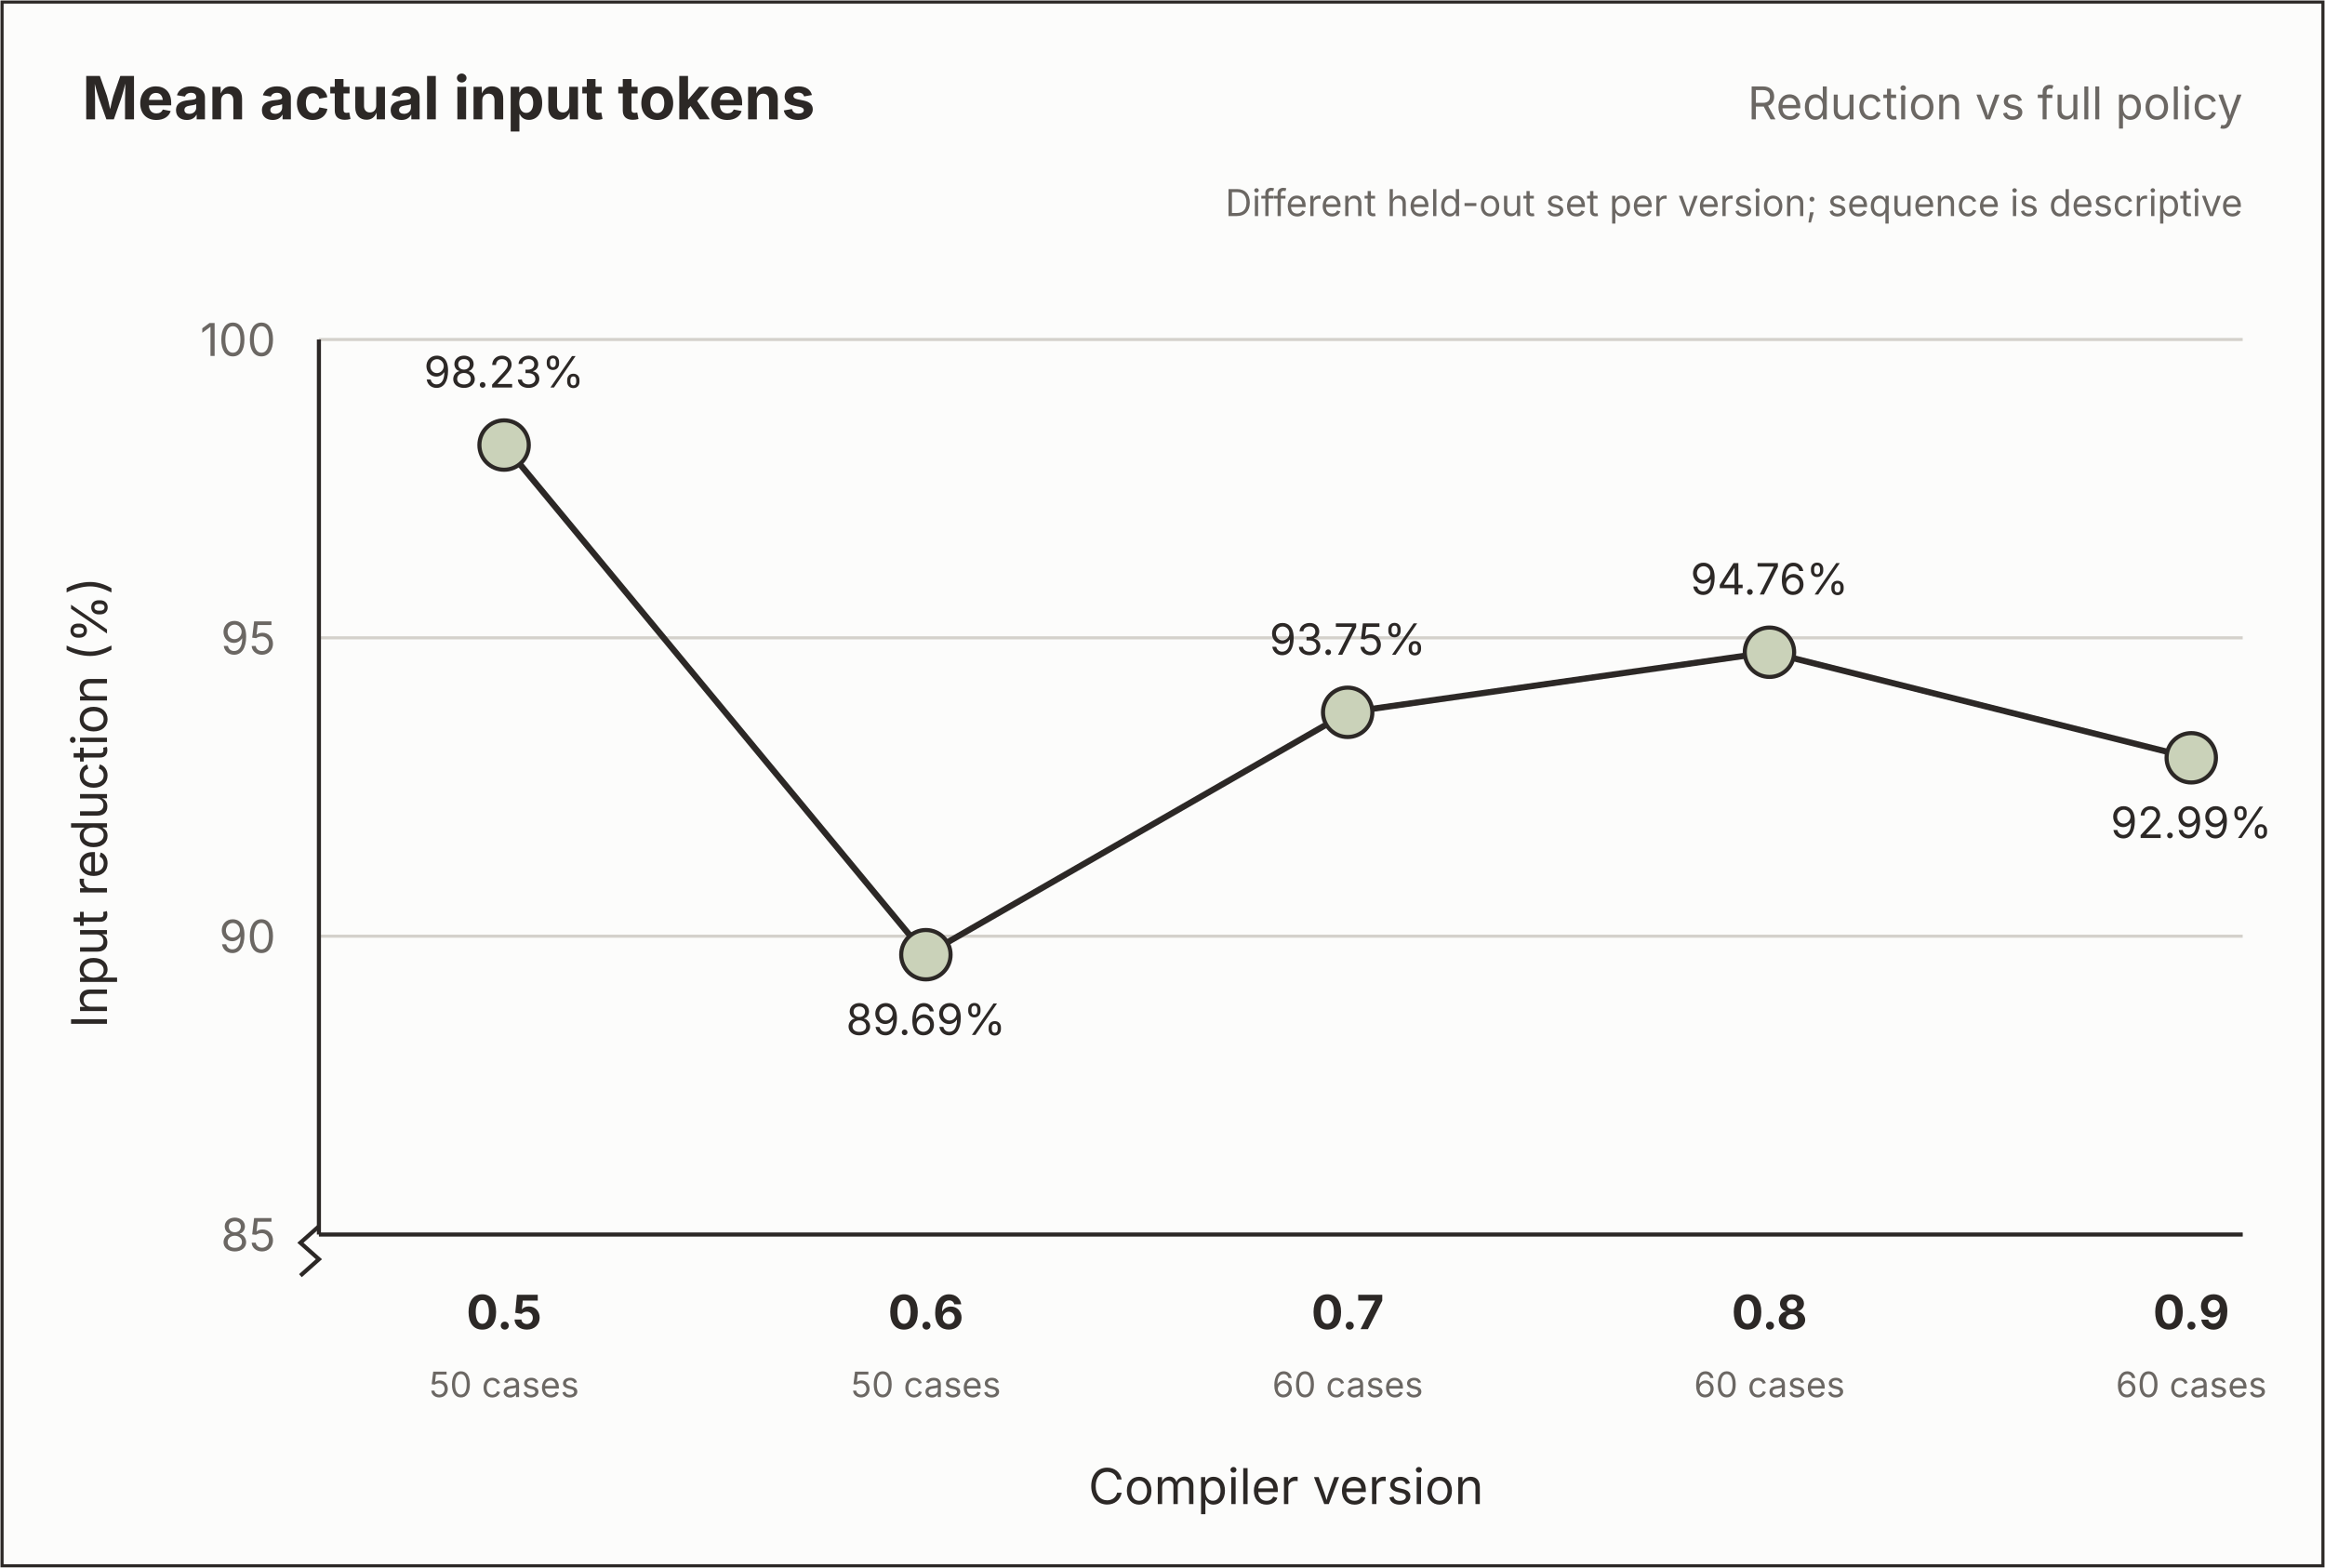
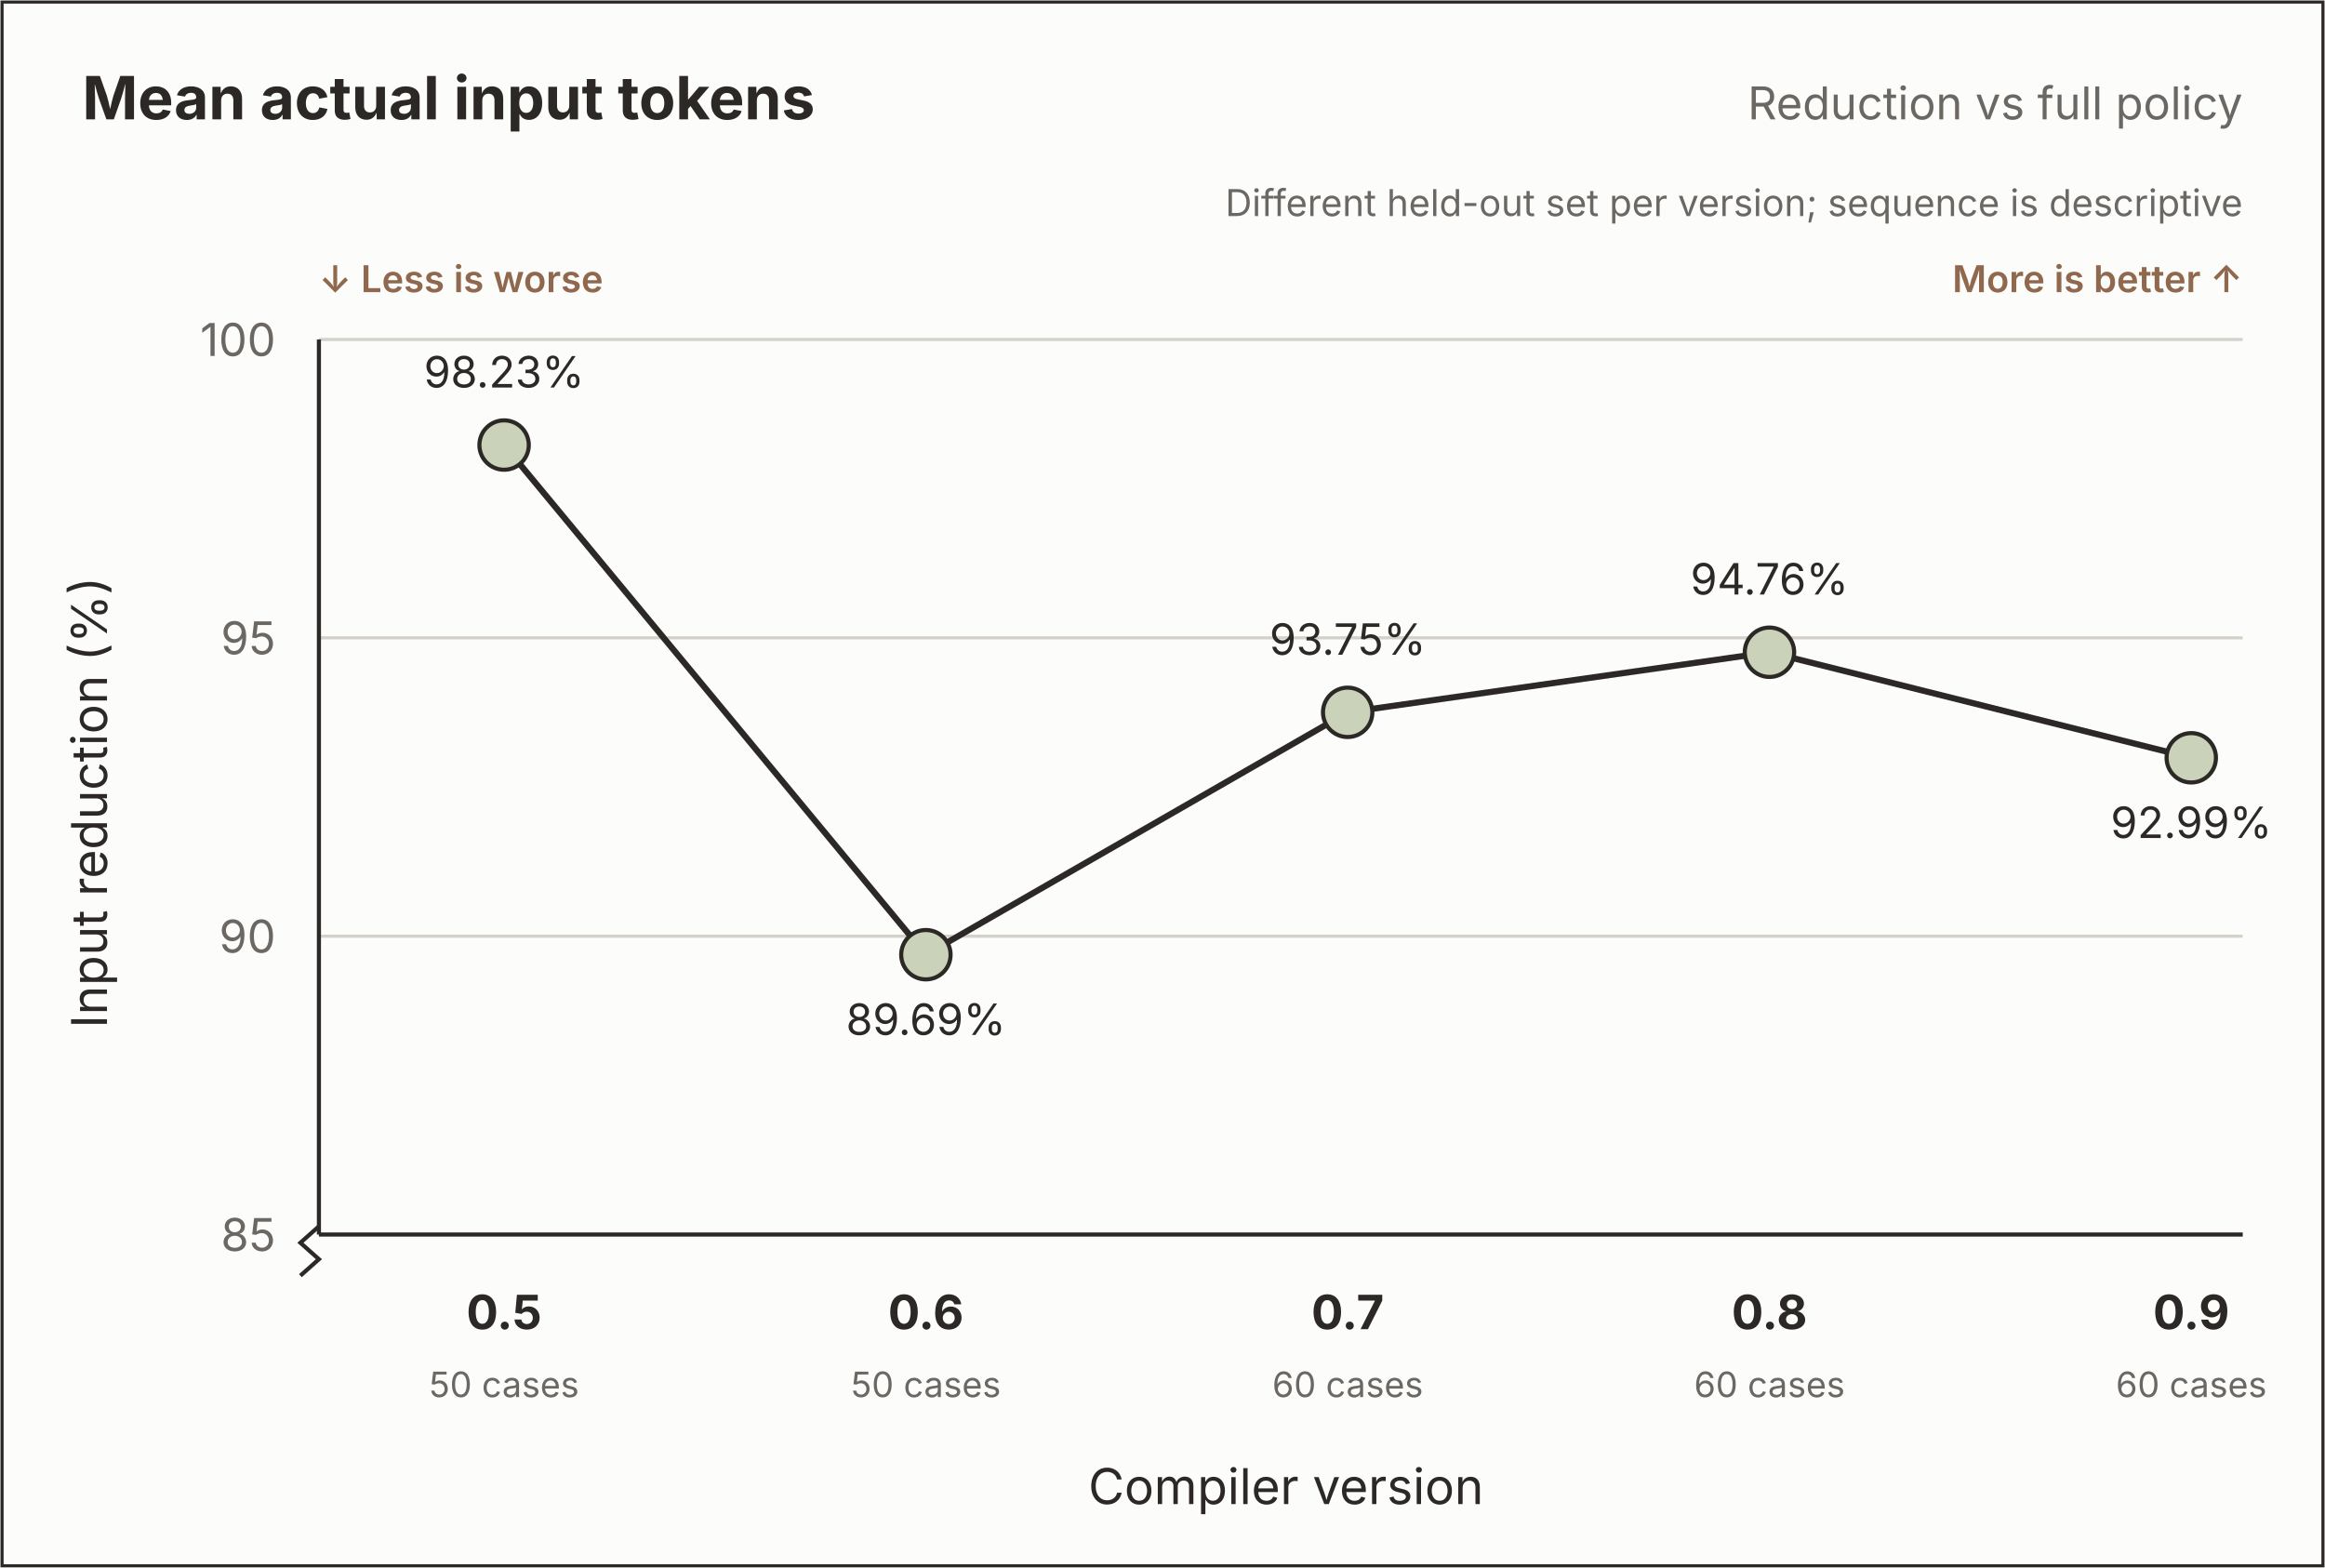
<svg xmlns="http://www.w3.org/2000/svg" width="1130" height="762" viewBox="0 0 1130 762" role="img" aria-labelledby="title description">
  <rect width="1130" height="762" fill="#fcfcfb" />
  <g font-family="-apple-system, BlinkMacSystemFont, 'Segoe UI', sans-serif" fill="#2c2826">
    <rect x="1" y="1" width="1128" height="760" fill="none" stroke="#2c2826" stroke-width="1.5" />
    <text x="40" y="58" font-size="29" font-weight="650">Mean actual input tokens</text>
    <text x="1090" y="58" text-anchor="end" fill="#6b6763" font-size="22">Reduction vs full policy</text>
    <text x="1090" y="105" text-anchor="end" fill="#6b6763" font-size="18">Different held-out set per version; sequence is descriptive</text>
+     <text x="155" y="142" fill="#8f684e" font-size="18" font-weight="600">↓ Less is worse</text>
+     <text x="1090" y="142" text-anchor="end" fill="#8f684e" font-size="18" font-weight="600">More is better ↑</text>
    <line x1="155" y1="165" x2="1090" y2="165" stroke="#d4d1cb" stroke-width="1.5" />
    <text x="134" y="173" text-anchor="end" fill="#6b6763" font-size="22">100</text>
    <line x1="155" y1="310" x2="1090" y2="310" stroke="#d4d1cb" stroke-width="1.5" />
    <text x="134" y="318" text-anchor="end" fill="#6b6763" font-size="22">95</text>
    <line x1="155" y1="455" x2="1090" y2="455" stroke="#d4d1cb" stroke-width="1.5" />
    <text x="134" y="463" text-anchor="end" fill="#6b6763" font-size="22">90</text>
    <line x1="155" y1="600" x2="1090" y2="600" stroke="#d4d1cb" stroke-width="1.5" />
    <text x="134" y="608" text-anchor="end" fill="#6b6763" font-size="22">85</text>
    <line x1="155" y1="165" x2="155" y2="600" stroke="#2c2826" stroke-width="2" />
    <line x1="155" y1="600" x2="1090" y2="600" stroke="#2c2826" stroke-width="2" />
    <text x="625" y="731" text-anchor="middle" font-size="24">Compiler version</text>
    <text x="52" y="390" text-anchor="middle" font-size="24" transform="rotate(-90 52 390)">Input reduction (%)</text>
    <path d="M146 620 l9 -8 l-9 -8 l9 -8" fill="none" stroke="#2c2826" stroke-width="2" />
    <polyline points="245,216.3 450,464.0 655,346.2 860,317.0 1065,368.3" fill="none" stroke="#2c2826" stroke-width="3" />
    <circle cx="245" cy="216.3" r="12" fill="#cad2b9" stroke="#2c2826" stroke-width="2" />
    <text x="245" y="188.33" text-anchor="middle" font-size="21">98.23%</text>
    <circle cx="450" cy="464.0" r="12" fill="#cad2b9" stroke="#2c2826" stroke-width="2" />
    <text x="450" y="502.99" text-anchor="middle" font-size="21">89.69%</text>
    <circle cx="655" cy="346.2" r="12" fill="#cad2b9" stroke="#2c2826" stroke-width="2" />
    <text x="655" y="318.25" text-anchor="middle" font-size="21">93.75%</text>
    <circle cx="860" cy="317.0" r="12" fill="#cad2b9" stroke="#2c2826" stroke-width="2" />
    <text x="860" y="288.96" text-anchor="middle" font-size="21">94.76%</text>
    <circle cx="1065" cy="368.3" r="12" fill="#cad2b9" stroke="#2c2826" stroke-width="2" />
    <text x="1065" y="407.29" text-anchor="middle" font-size="21">92.99%</text>
    <text x="245" y="646" text-anchor="middle" font-size="23" font-weight="650">0.5</text>
    <text x="245" y="679" text-anchor="middle" fill="#6b6763" font-size="17">50 cases</text>
    <text x="450" y="646" text-anchor="middle" font-size="23" font-weight="650">0.6</text>
    <text x="450" y="679" text-anchor="middle" fill="#6b6763" font-size="17">50 cases</text>
    <text x="655" y="646" text-anchor="middle" font-size="23" font-weight="650">0.7</text>
    <text x="655" y="679" text-anchor="middle" fill="#6b6763" font-size="17">60 cases</text>
    <text x="860" y="646" text-anchor="middle" font-size="23" font-weight="650">0.8</text>
    <text x="860" y="679" text-anchor="middle" fill="#6b6763" font-size="17">60 cases</text>
    <text x="1065" y="646" text-anchor="middle" font-size="23" font-weight="650">0.9</text>
    <text x="1065" y="679" text-anchor="middle" fill="#6b6763" font-size="17">60 cases</text>
  </g>
</svg>
